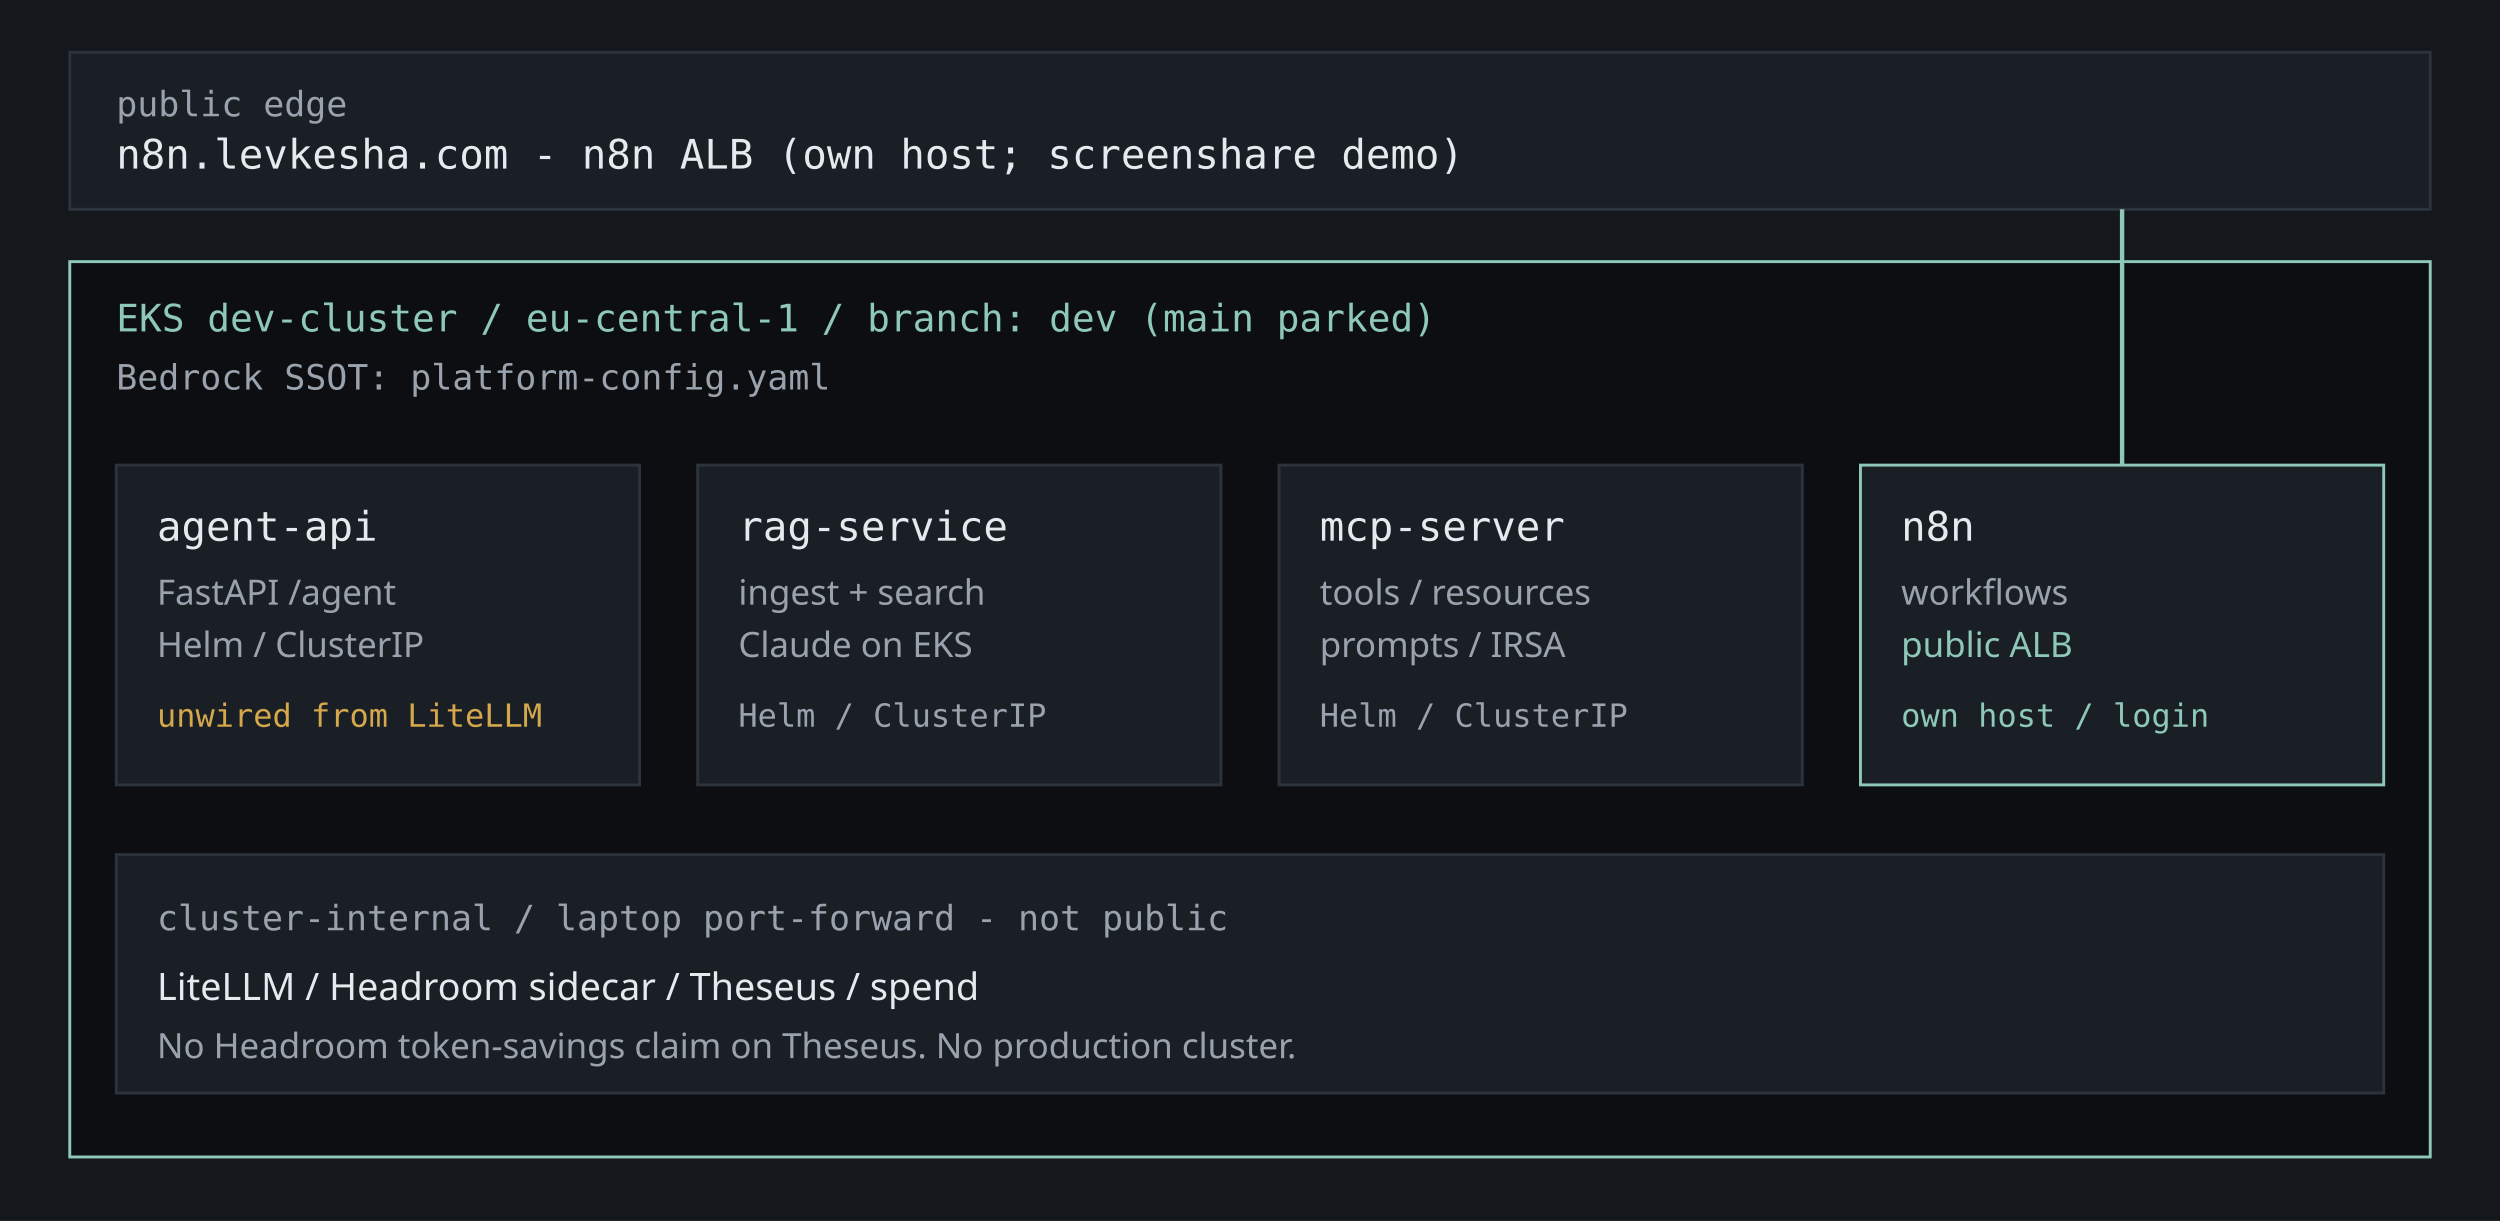
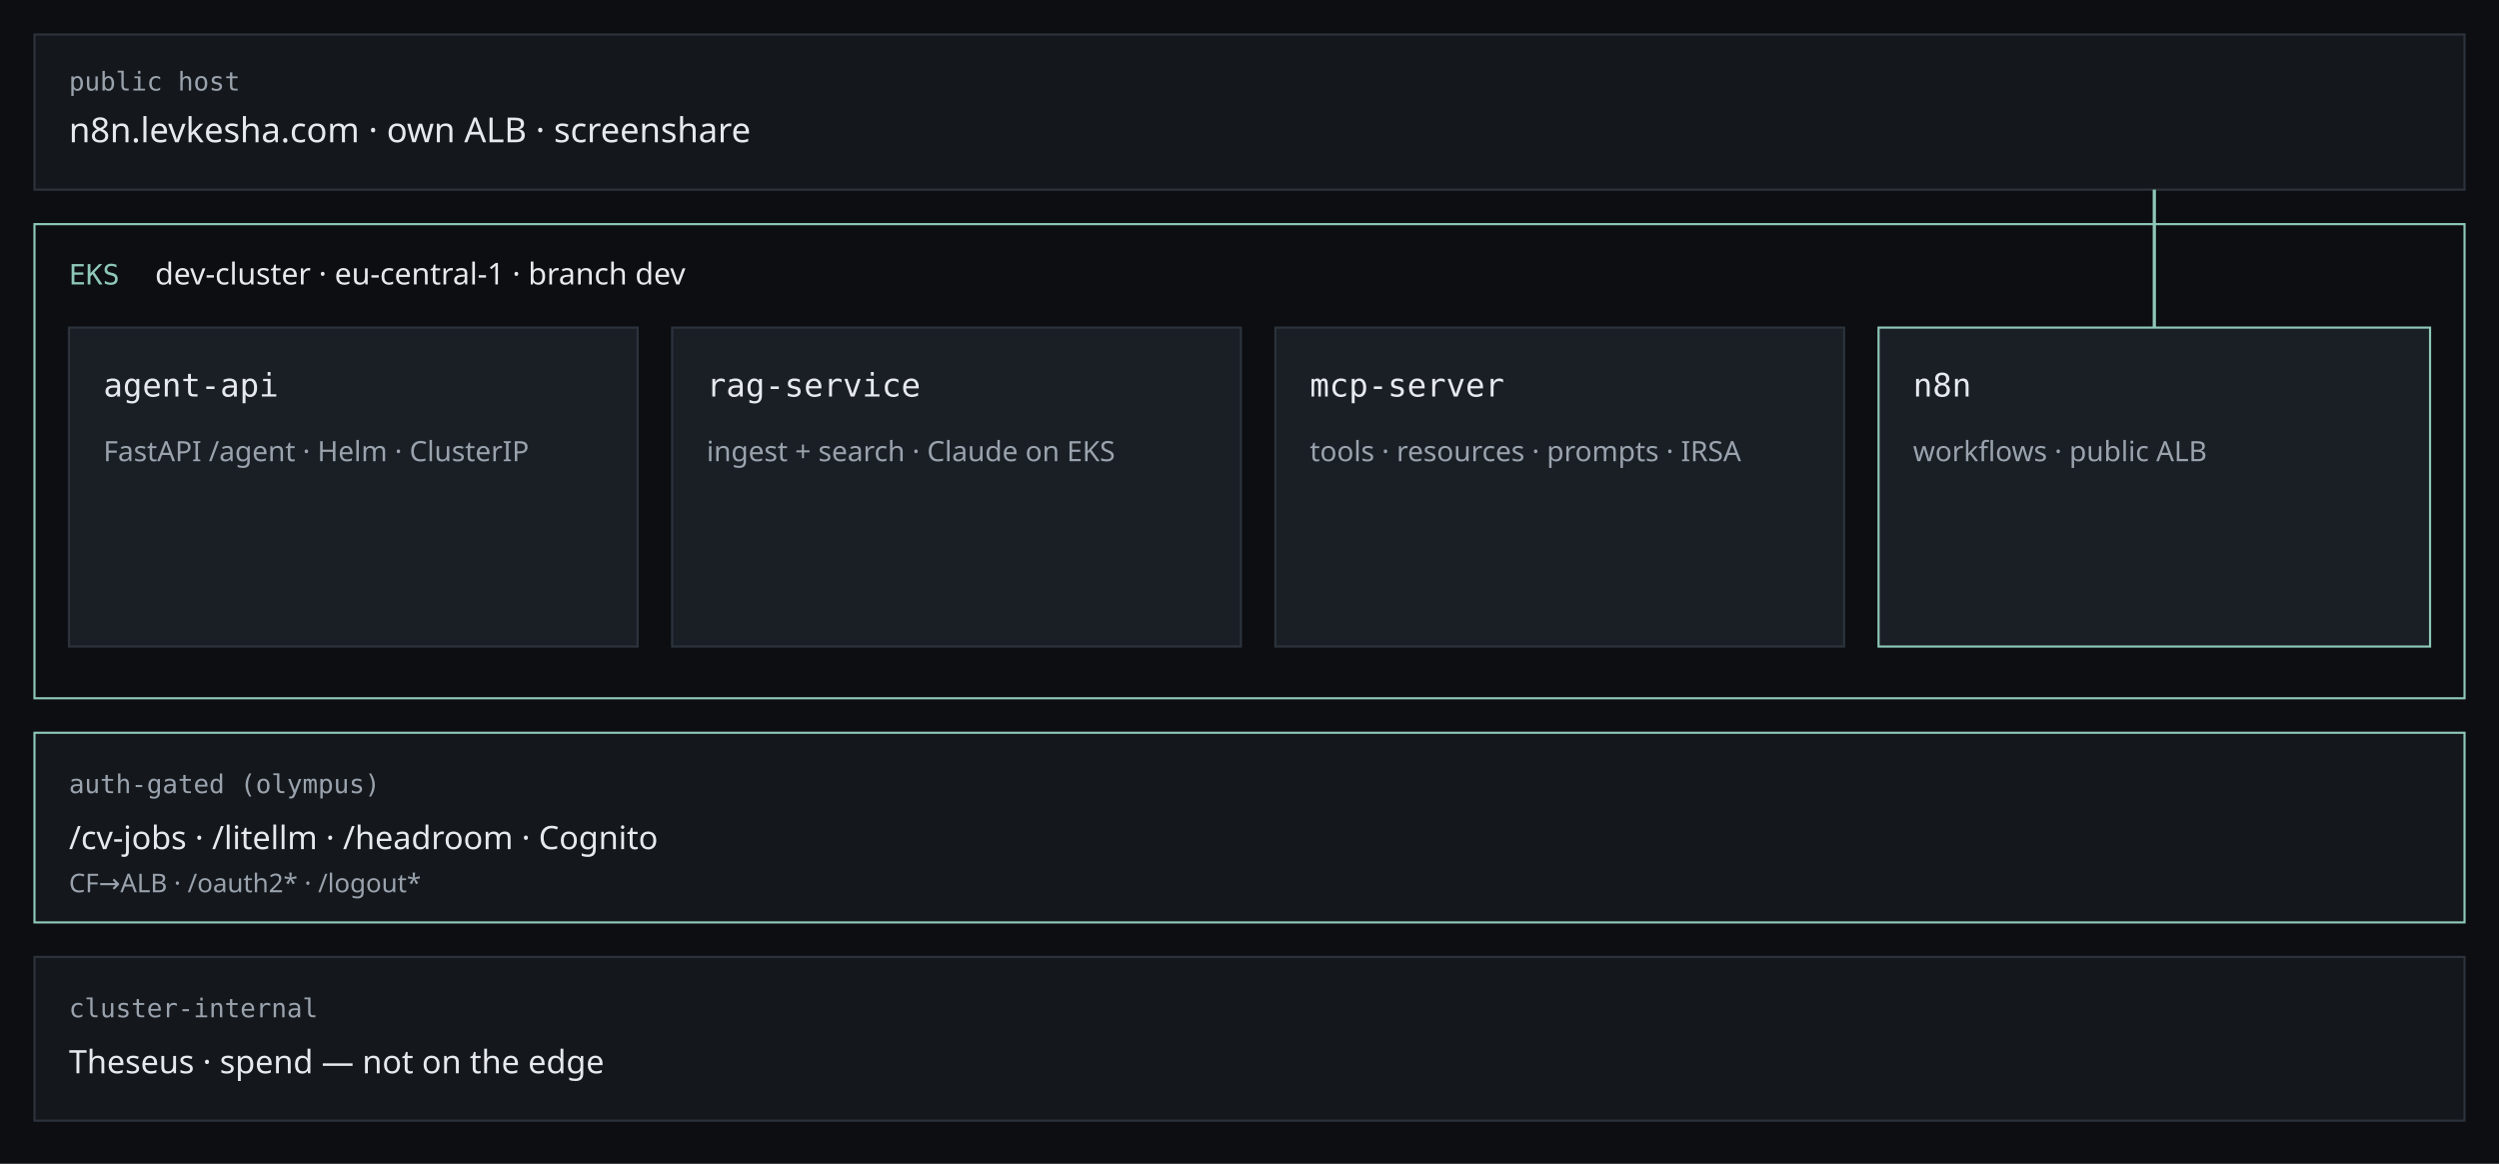
- <svg xmlns="http://www.w3.org/2000/svg" viewBox="0 0 860 420" role="img" aria-labelledby="title desc">
-   <rect width="860" height="420" fill="#14181d" />
-   <rect x="24" y="18" width="812" height="54" fill="#1a1f26" stroke="#2c333c" />
-   <text x="40" y="40" fill="#9aa3ad" font-family="ui-monospace, Consolas, monospace" font-size="12">public edge</text>
-   <text x="40" y="58" fill="#e6e9ed" font-family="ui-monospace, Consolas, monospace" font-size="14">n8n.levkesha.com - n8n ALB (own host; screenshare demo)</text>
-   <rect x="24" y="90" width="812" height="308" fill="#0c0e11" stroke="#8ec8b8" />
-   <text x="40" y="114" fill="#8ec8b8" font-family="ui-monospace, Consolas, monospace" font-size="13">EKS  dev-cluster  /  eu-central-1  /  branch: dev (main parked)</text>
-   <text x="40" y="134" fill="#9aa3ad" font-family="ui-monospace, Consolas, monospace" font-size="12">Bedrock SSOT: platform-config.yaml</text>
-   <rect x="40" y="160" width="180" height="110" fill="#1a1f26" stroke="#2c333c" />
-   <text x="54" y="186" fill="#e6e9ed" font-family="ui-monospace, Consolas, monospace" font-size="14">agent-api</text>
-   <text x="54" y="208" fill="#9aa3ad" font-family="Segoe UI, sans-serif" font-size="12">FastAPI /agent</text>
-   <text x="54" y="226" fill="#9aa3ad" font-family="Segoe UI, sans-serif" font-size="12">Helm / ClusterIP</text>
-   <text x="54" y="250" fill="#d4a84b" font-family="ui-monospace, Consolas, monospace" font-size="11">unwired from LiteLLM</text>
-   <rect x="240" y="160" width="180" height="110" fill="#1a1f26" stroke="#2c333c" />
-   <text x="254" y="186" fill="#e6e9ed" font-family="ui-monospace, Consolas, monospace" font-size="14">rag-service</text>
-   <text x="254" y="208" fill="#9aa3ad" font-family="Segoe UI, sans-serif" font-size="12">ingest + search</text>
-   <text x="254" y="226" fill="#9aa3ad" font-family="Segoe UI, sans-serif" font-size="12">Claude on EKS</text>
-   <text x="254" y="250" fill="#9aa3ad" font-family="ui-monospace, Consolas, monospace" font-size="11">Helm / ClusterIP</text>
-   <rect x="440" y="160" width="180" height="110" fill="#1a1f26" stroke="#2c333c" />
-   <text x="454" y="186" fill="#e6e9ed" font-family="ui-monospace, Consolas, monospace" font-size="14">mcp-server</text>
-   <text x="454" y="208" fill="#9aa3ad" font-family="Segoe UI, sans-serif" font-size="12">tools / resources</text>
-   <text x="454" y="226" fill="#9aa3ad" font-family="Segoe UI, sans-serif" font-size="12">prompts / IRSA</text>
-   <text x="454" y="250" fill="#9aa3ad" font-family="ui-monospace, Consolas, monospace" font-size="11">Helm / ClusterIP</text>
-   <rect x="640" y="160" width="180" height="110" fill="#1a1f26" stroke="#8ec8b8" />
-   <text x="654" y="186" fill="#e6e9ed" font-family="ui-monospace, Consolas, monospace" font-size="14">n8n</text>
-   <text x="654" y="208" fill="#9aa3ad" font-family="Segoe UI, sans-serif" font-size="12">workflows</text>
-   <text x="654" y="226" fill="#8ec8b8" font-family="Segoe UI, sans-serif" font-size="12">public ALB</text>
-   <text x="654" y="250" fill="#8ec8b8" font-family="ui-monospace, Consolas, monospace" font-size="11">own host / login</text>
-   <line x1="730" y1="72" x2="730" y2="160" stroke="#8ec8b8" stroke-width="1.5" />
-   <rect x="40" y="294" width="780" height="82" fill="#1a1f26" stroke="#2c333c" />
-   <text x="54" y="320" fill="#9aa3ad" font-family="ui-monospace, Consolas, monospace" font-size="12">cluster-internal / laptop port-forward - not public</text>
-   <text x="54" y="344" fill="#e6e9ed" font-family="Segoe UI, sans-serif" font-size="13">LiteLLM / Headroom sidecar / Theseus / spend</text>
-   <text x="54" y="364" fill="#9aa3ad" font-family="Segoe UI, sans-serif" font-size="12">No Headroom token-savings claim on Theseus. No production cluster.</text>
+ <svg xmlns="http://www.w3.org/2000/svg" viewBox="0 0 1160 540" role="img" aria-labelledby="title desc">
+   <rect width="1160" height="540" fill="#0c0e11" />
+   <rect x="16" y="16" width="1128" height="72" fill="#14181d" stroke="#2c333c" />
+   <text x="32" y="42" fill="#9aa3ad" font-family="ui-monospace, Consolas, monospace" font-size="12">public host</text>
+   <text x="32" y="66" fill="#e6e9ed" font-family="Segoe UI, system-ui, sans-serif" font-size="16">n8n.levkesha.com · own ALB · screenshare</text>
+   <rect x="16" y="104" width="1128" height="220" fill="#0c0e11" stroke="#8ec8b8" />
+   <text x="32" y="132" fill="#8ec8b8" font-family="ui-monospace, Consolas, monospace" font-size="13">EKS</text>
+   <text x="72" y="132" fill="#e6e9ed" font-family="Segoe UI, system-ui, sans-serif" font-size="14">dev-cluster · eu-central-1 · branch dev</text>
+   <rect x="32" y="152" width="264" height="148" fill="#1a1f26" stroke="#2c333c" />
+   <text x="48" y="184" fill="#e6e9ed" font-family="ui-monospace, Consolas, monospace" font-size="15">agent-api</text>
+   <text x="48" y="214" fill="#9aa3ad" font-family="Segoe UI, system-ui, sans-serif" font-size="13">FastAPI /agent · Helm · ClusterIP</text>
+   <rect x="312" y="152" width="264" height="148" fill="#1a1f26" stroke="#2c333c" />
+   <text x="328" y="184" fill="#e6e9ed" font-family="ui-monospace, Consolas, monospace" font-size="15">rag-service</text>
+   <text x="328" y="214" fill="#9aa3ad" font-family="Segoe UI, system-ui, sans-serif" font-size="13">ingest + search · Claude on EKS</text>
+   <rect x="592" y="152" width="264" height="148" fill="#1a1f26" stroke="#2c333c" />
+   <text x="608" y="184" fill="#e6e9ed" font-family="ui-monospace, Consolas, monospace" font-size="15">mcp-server</text>
+   <text x="608" y="214" fill="#9aa3ad" font-family="Segoe UI, system-ui, sans-serif" font-size="13">tools · resources · prompts · IRSA</text>
+   <rect x="872" y="152" width="256" height="148" fill="#1a1f26" stroke="#8ec8b8" />
+   <text x="888" y="184" fill="#e6e9ed" font-family="ui-monospace, Consolas, monospace" font-size="15">n8n</text>
+   <text x="888" y="214" fill="#9aa3ad" font-family="Segoe UI, system-ui, sans-serif" font-size="13">workflows · public ALB</text>
+   <line x1="1000" y1="88" x2="1000" y2="152" stroke="#8ec8b8" stroke-width="1.5" />
+   <rect x="16" y="340" width="1128" height="88" fill="#14181d" stroke="#8ec8b8" />
+   <text x="32" y="368" fill="#9aa3ad" font-family="ui-monospace, Consolas, monospace" font-size="12">auth-gated (olympus)</text>
+   <text x="32" y="394" fill="#e6e9ed" font-family="Segoe UI, system-ui, sans-serif" font-size="15">/cv-jobs · /litellm · /headroom · Cognito</text>
+   <text x="32" y="414" fill="#9aa3ad" font-family="Segoe UI, system-ui, sans-serif" font-size="12">CF→ALB · /oauth2* · /logout*</text>
+   <rect x="16" y="444" width="1128" height="76" fill="#14181d" stroke="#2c333c" />
+   <text x="32" y="472" fill="#9aa3ad" font-family="ui-monospace, Consolas, monospace" font-size="12">cluster-internal</text>
+   <text x="32" y="498" fill="#e6e9ed" font-family="Segoe UI, system-ui, sans-serif" font-size="15">Theseus · spend — not on the edge</text>
</svg>
